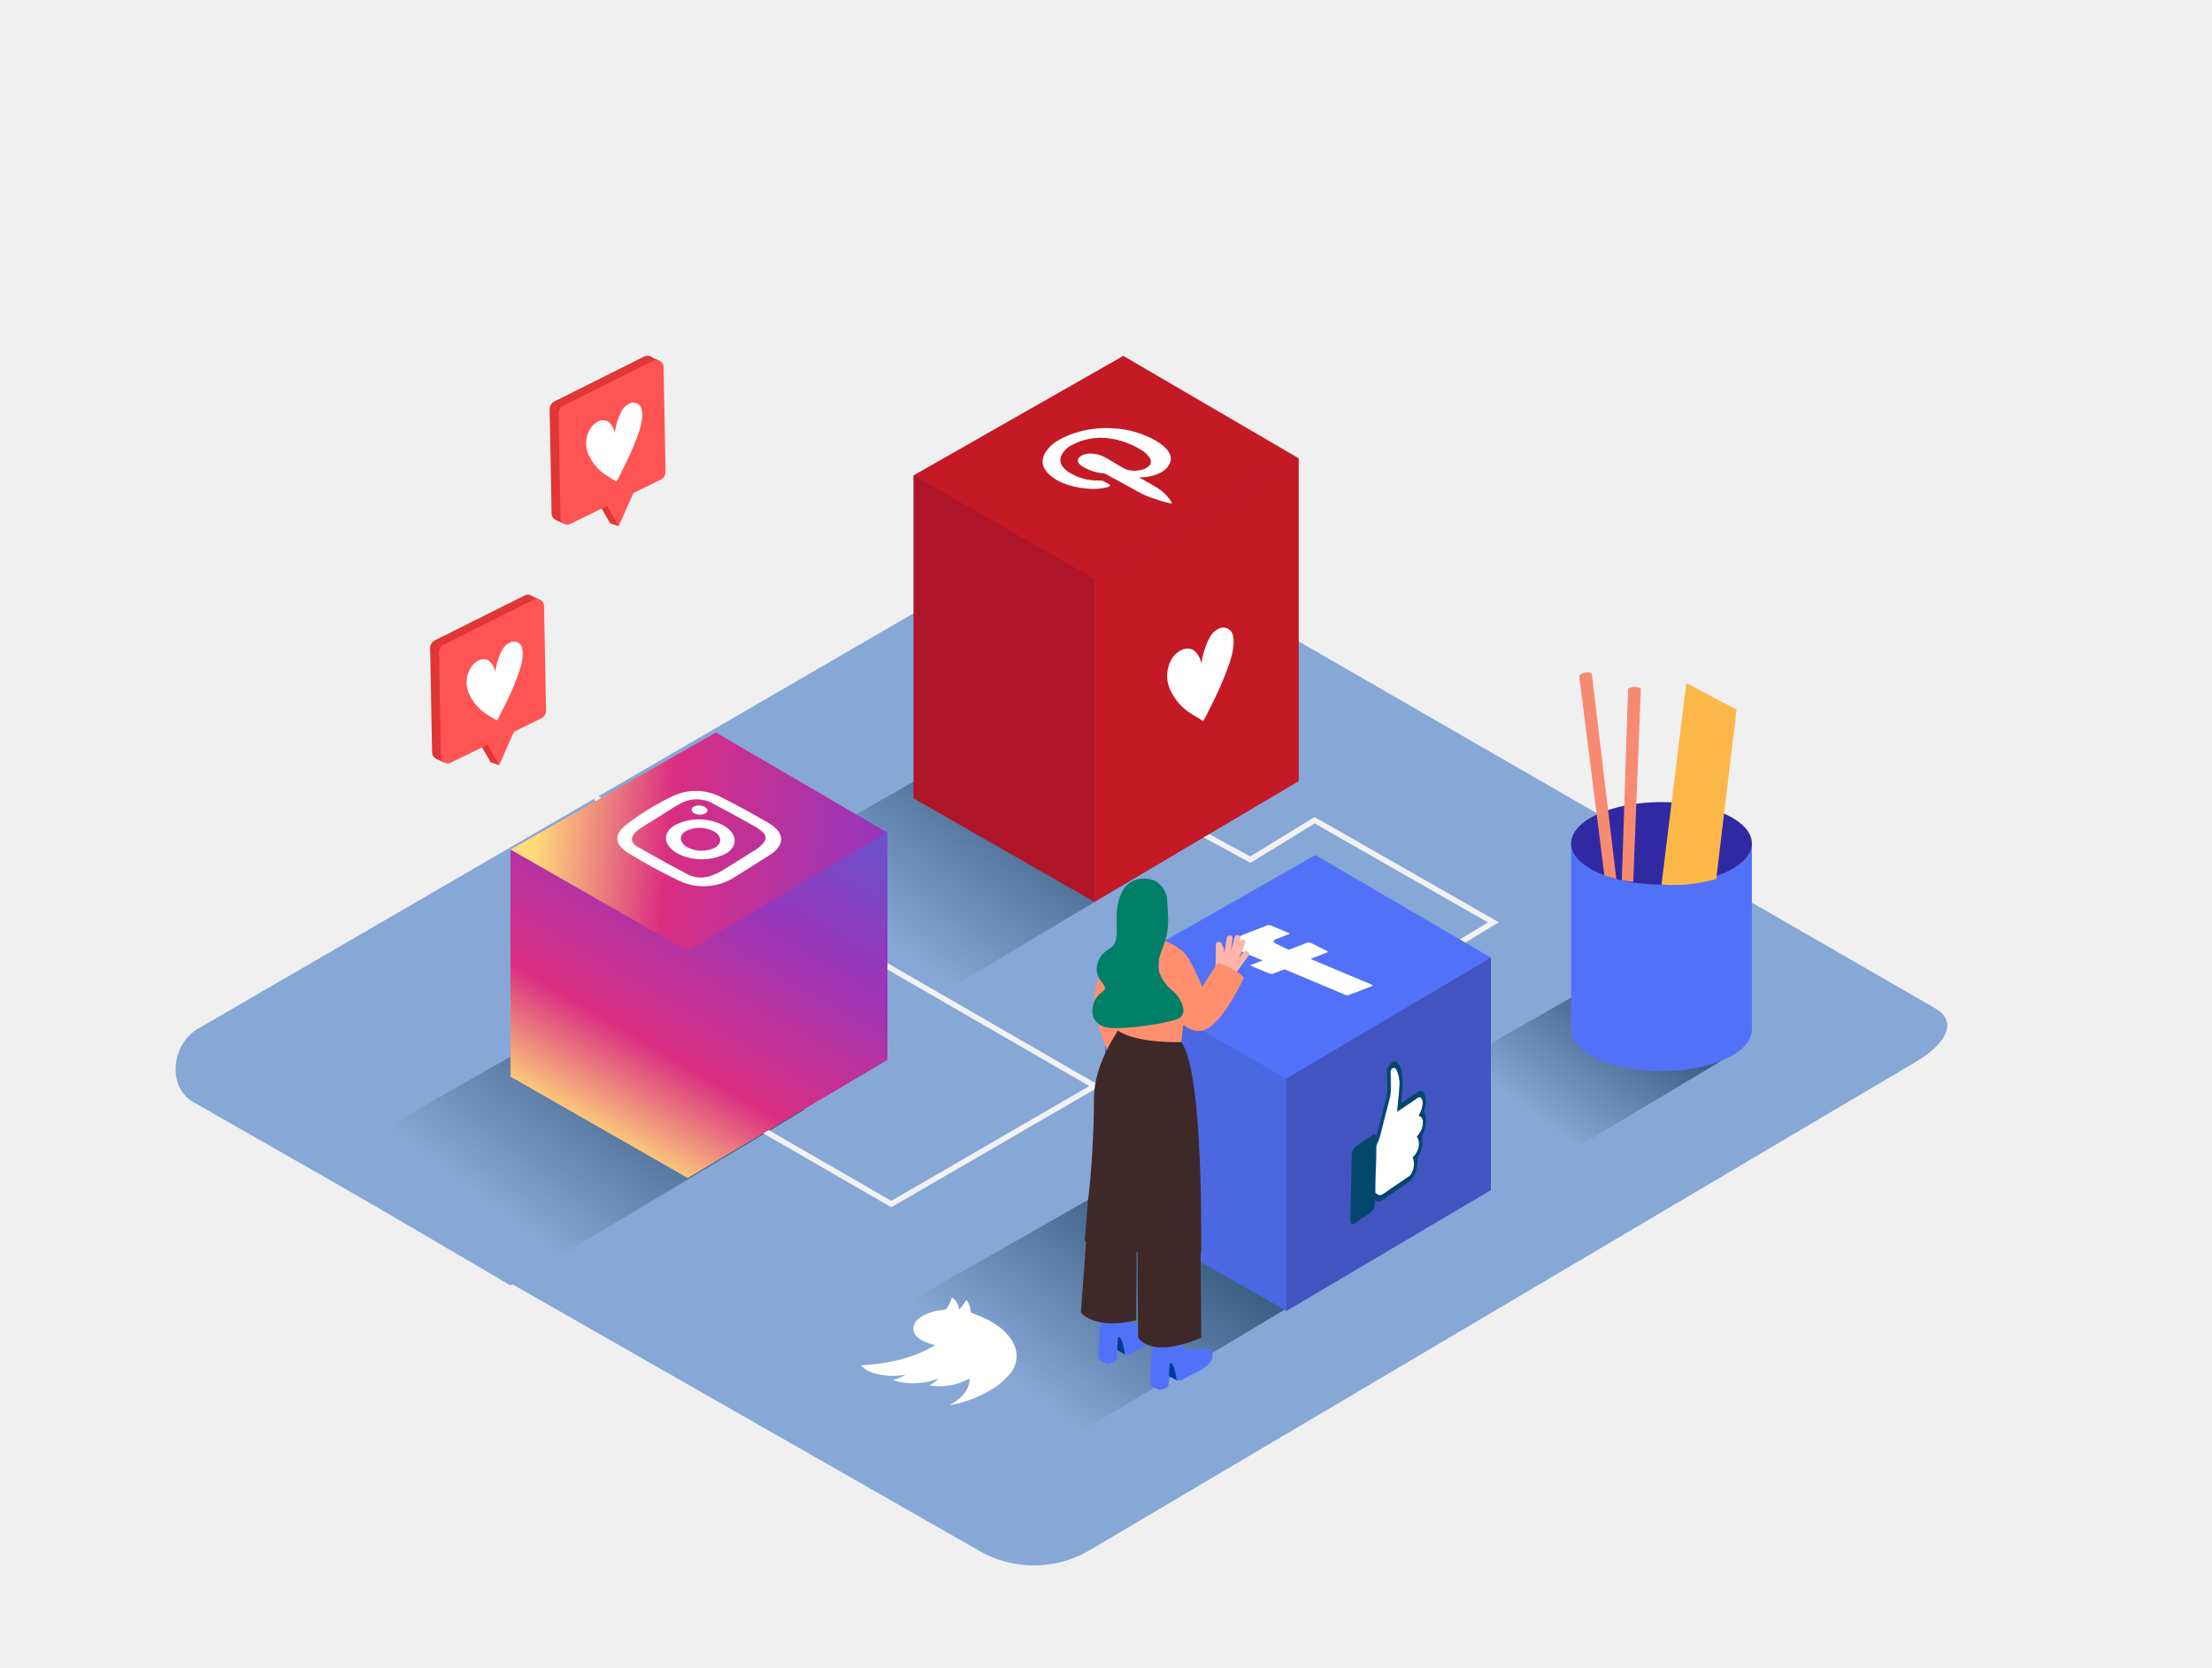
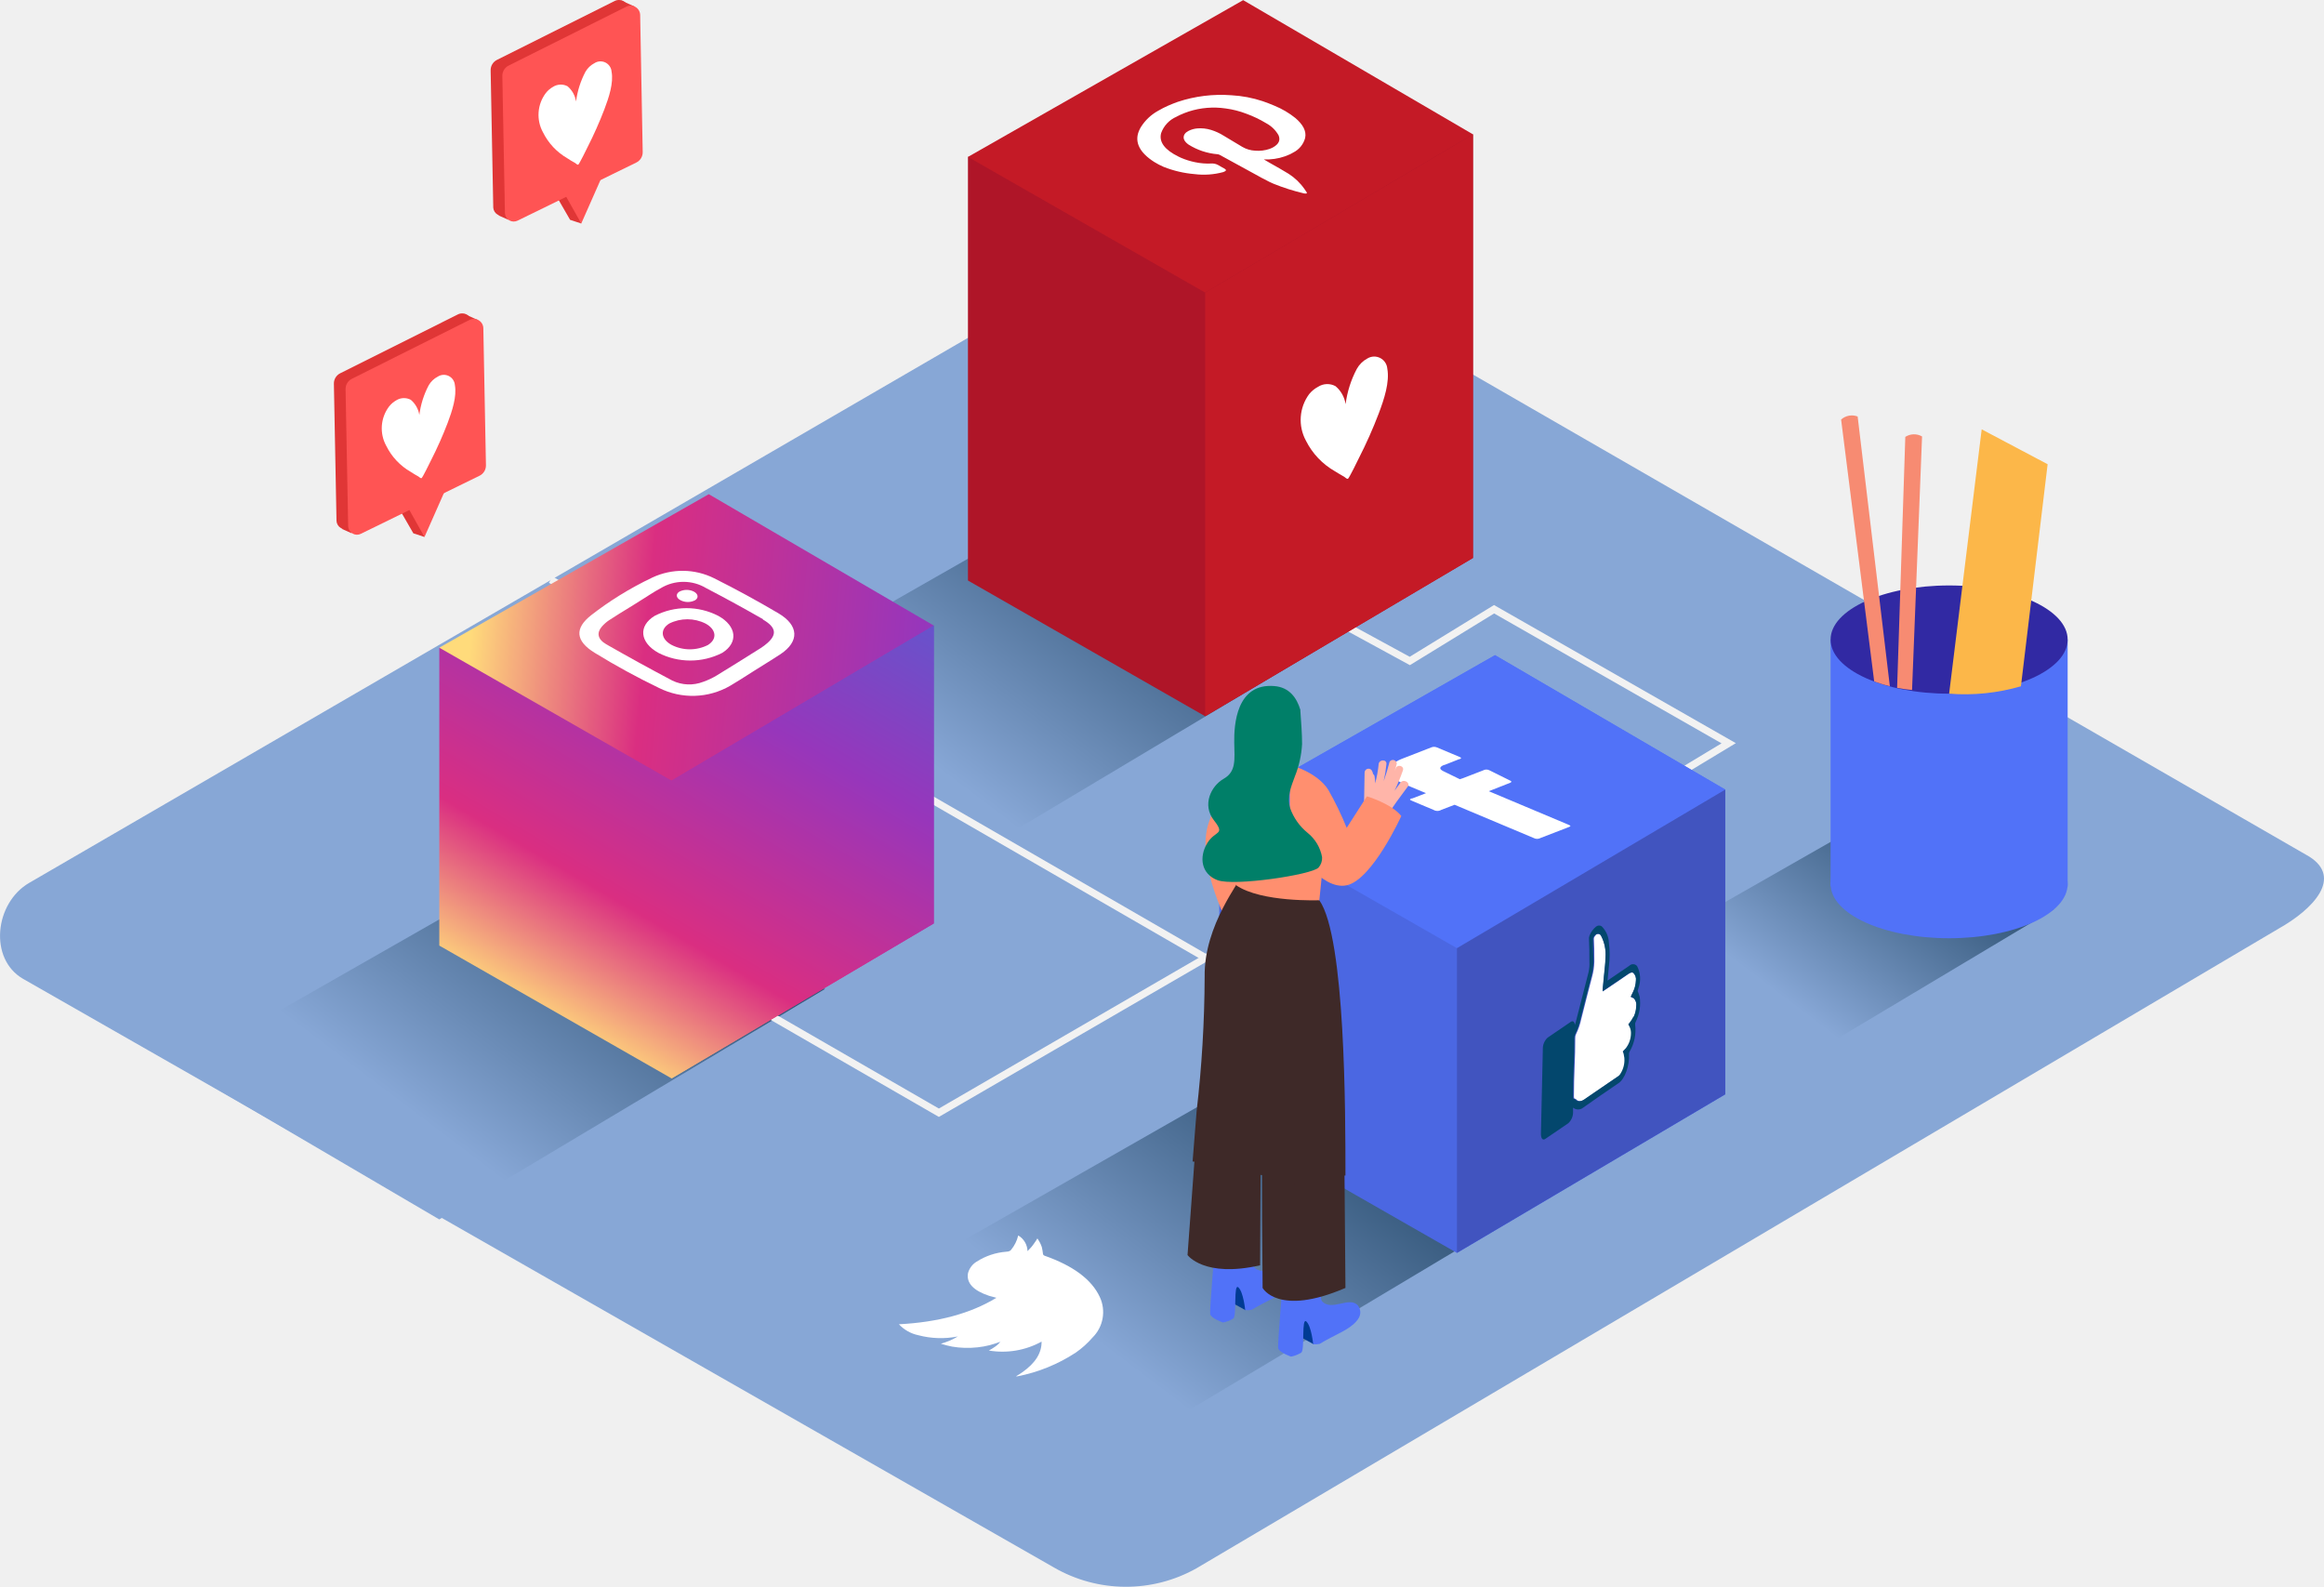
- <svg xmlns="http://www.w3.org/2000/svg" xmlns:xlink="http://www.w3.org/1999/xlink" id="Layer_2" data-name="Layer 2" viewBox="0 0 400 300" width="406" height="306" class="illustration styles_illustrationTablet__1DWOa">
+ <svg xmlns="http://www.w3.org/2000/svg" xmlns:xlink="http://www.w3.org/1999/xlink" id="Layer_2" data-name="Layer 2" class="illustration styles_illustrationTablet__1DWOa" viewBox="31.75 63.59 320.38 218.73">
  <defs>
    <linearGradient id="linear-gradient" x1="295.34" y1="178.88" x2="278.19" y2="201.55" gradientUnits="userSpaceOnUse">
      <stop offset="0" stop-color="#36597c" />
      <stop offset="1" stop-color="#87a7d6" />
    </linearGradient>
    <linearGradient id="linear-gradient-2" x1="210.85" y1="216.58" x2="185.34" y2="250.29" xlink:href="#linear-gradient" />
    <linearGradient id="linear-gradient-3" x1="187.28" y1="136.41" x2="161.77" y2="170.12" xlink:href="#linear-gradient" />
    <linearGradient id="linear-gradient-4" x1="116.41" y1="184.97" x2="90.91" y2="218.68" xlink:href="#linear-gradient" />
    <linearGradient id="linear-gradient-5" x1="106.97" y1="205.08" x2="150.83" y2="130.1" gradientUnits="userSpaceOnUse">
      <stop offset="0" stop-color="#ffdb7b" />
      <stop offset="0.23" stop-color="#da2e81" />
      <stop offset="0.59" stop-color="#9736bb" />
      <stop offset="1" stop-color="#4e62d4" />
    </linearGradient>
    <linearGradient id="linear-gradient-6" x1="96.85" y1="148.7" x2="201.18" y2="158.25" xlink:href="#linear-gradient-5" />
    <linearGradient id="linear-gradient-7" x1="122.89" y1="214.39" x2="166.75" y2="139.42" xlink:href="#linear-gradient-5" />
  </defs>
  <path d="M196.69,279.77,345.9,191.58c4.75-2.67,8.83-7,4.19-9.92L200.35,95.36c-2.25-1.39-5.66-2.3-7.94-1L35.77,185.29c-4.75,2.76-5.6,10.46-.85,13.22L177,279.63A19.84,19.84,0,0,0,196.69,279.77Z" fill="#87a7d6" />
  <polyline points="286.48 178.29 255.1 196.19 279.13 210.29 314.89 188.92" fill="url(#linear-gradient)" />
  <polyline points="197.67 215.69 151 242.32 186.75 263.29 239.92 231.51" fill="url(#linear-gradient-2)" />
  <polyline points="174.1 135.52 127.43 162.15 163.18 183.11 216.35 151.34" fill="url(#linear-gradient-3)" />
  <polyline points="103.23 184.09 56.57 210.72 92.31 231.68 145.49 199.91" fill="url(#linear-gradient-4)" />
  <line x1="107.67" y1="143.49" x2="214.74" y2="205.31" fill="none" stroke="#f2f2f2" stroke-miterlimit="10" />
  <polyline points="137.27 203.18 161.18 216.97 210.34 188.46 261.33 171.31 270.06 166.04 237.72 147.57 226.1 154.7 214.74 148.51" fill="none" stroke="#f2f2f2" stroke-miterlimit="10" />
  <path d="M284.11,151.75v34s32.68,1.82,32.68,0v-34" fill="#5172f8" />
  <ellipse cx="300.45" cy="185.46" rx="16.34" ry="7.46" fill="#5172f8" />
  <ellipse cx="300.45" cy="151.75" rx="16.34" ry="7.46" fill="#3129a3" />
  <path d="M290.26,157.55l.11.06c.63.22,1.26.42,1.91.58L287.84,121a2.23,2.23,0,0,0-2.28.42l4.56,36.1Z" fill="#f78b72" />
  <path d="M295.34,158.7l1.38-34.95a2.23,2.23,0,0,0-2.31.06l-1.13,34.6A18.31,18.31,0,0,0,295.34,158.7Z" fill="#f78b72" />
  <path d="M300.45,159.21l4.49-36.44,9.09,4.81-3.68,30.61A27.8,27.8,0,0,1,300.45,159.21Z" fill="#fcb749" />
  <polyline points="199.84 175.55 199.84 217.55 232.6 236.29 269.59 214.43 269.59 172.43" fill="#5172f8" />
  <polygon points="199.84 175.55 237.85 153.9 269.59 172.43 232.6 194.29 199.84 175.55" fill="#5172f8" />
  <polygon points="232.6 194.29 232.6 236.29 269.59 214.43 269.59 172.43 232.6 194.29" fill="#5172f8" />
  <polyline points="199.84 175.55 199.84 217.55 232.6 236.29 269.59 214.43 269.59 172.43" fill="#2e2e75" opacity="0.17" />
  <polygon points="199.84 175.55 237.85 153.9 269.59 172.43 232.6 194.29 199.84 175.55" fill="#5172f8" />
  <polygon points="232.6 194.29 232.6 236.29 269.59 214.43 269.59 172.43 232.6 194.29" fill="#2e2e75" opacity="0.33" />
  <path d="M224.93,168.22c1.38-.55,2.75-1.07,4.11-1.6a1,1,0,0,1,.81,0l3.1,1.3c.29.12.29.21,0,.32l-.06,0-2,.79-.07,0c-.72.3-.69.61.07.94L233,171l.42-.14,2.77-1.07a.92.92,0,0,1,.93,0l2.82,1.4c.23.11.2.21,0,.3l-2.54,1-.41.16.45.19,10.44,4.39c.42.18.48.22.16.36l-.16.06-3.73,1.44a1,1,0,0,1-1,0l-10.4-4.37-.47-.2-1.83.7a1.06,1.06,0,0,1-1.09,0l-2.93-1.23c-.37-.16-.4-.21-.08-.34l.09,0,1.9-.73-.42-.17c-1.06-.46-2.19-.89-3.18-1.37C222.88,170.38,223,169,224.93,168.22Z" fill="#fff" />
  <polyline points="92.31 152.87 92.31 193.93 124.33 212.24 160.48 190.88 160.48 149.82" fill="url(#linear-gradient-5)" />
  <polygon points="92.31 152.87 129.46 131.71 160.48 149.82 124.33 171.19 92.31 152.87" fill="url(#linear-gradient-6)" />
  <polygon points="124.33 171.19 124.33 212.24 160.48 190.88 160.48 149.82 124.33 171.19" fill="url(#linear-gradient-7)" />
  <g style="isolation: isolate;">
    <path d="M125.41,145.14a2.22,2.22,0,0,1,2,0c.6.32.68.87.16,1.19a2.19,2.19,0,0,1-2,0C124.93,146,124.89,145.46,125.41,145.14Z" fill="#fff" />
    <path d="M122,148.48a9.59,9.59,0,0,1,8.77,0c2.55,1.4,2.79,3.7.55,5.1a9.68,9.68,0,0,1-8.81,0C119.94,152.15,119.71,149.88,122,148.48Zm7.37,4c1.29-.82,1.12-2.14-.36-2.94a5.59,5.59,0,0,0-5,0c-1.3.81-1.16,2.13.31,2.94a5.52,5.52,0,0,0,5.06,0l0,0" fill="#fff" />
    <path d="M130.2,143.3c3.06,1.53,6,3.14,8.85,4.82s2.92,3.89.3,5.64c-.43.28-.86.56-1.31.84L135.8,156l-2,1.27-1.36.83a10.35,10.35,0,0,1-9.86.31,98.93,98.93,0,0,1-8.84-4.83c-2.68-1.64-2.79-3.4-.48-5.2a44.31,44.31,0,0,1,3.84-2.68,45.73,45.73,0,0,1,4.58-2.5A9.78,9.78,0,0,1,130.2,143.3Zm6.75,5.65c-2.55-1.46-5.16-2.89-7.83-4.28a6.07,6.07,0,0,0-6.29,0c-.49.27-1,.56-1.42.84l-2.2,1.39-2.11,1.3-1.38.88a5,5,0,0,0-1,.88c-.74.86-.6,1.74.61,2.44q4.44,2.54,9.1,5a5.34,5.34,0,0,0,4.27.17,10,10,0,0,0,1.8-.84l2.79-1.72,3.35-2.1a7.66,7.66,0,0,0,.9-.68c1.35-1.19,1.21-2.19-.63-3.25" fill="#fff" />
  </g>
  <path d="M174.76,234.3a4.58,4.58,0,0,1,.61,1.18,8.59,8.59,0,0,1,.17,1,.32.32,0,0,0,.21.2q5.93,2.08,7.61,5.68a4.92,4.92,0,0,1-1,5.6,12.38,12.38,0,0,1-2.3,2.07,22.48,22.48,0,0,1-8.07,3.28l-.19,0q.48-.28.89-.57c1.78-1.25,2.67-2.64,2.65-4.22a11.2,11.2,0,0,1-7.27,1.23,8.25,8.25,0,0,0,.83-.51,3.38,3.38,0,0,0,.76-.7c-.48.16-.95.34-1.47.47a11.87,11.87,0,0,1-1.68.3,12.67,12.67,0,0,1-1.79.07,12.07,12.07,0,0,1-1.71-.17,13.61,13.61,0,0,1-1.56-.4,8.89,8.89,0,0,0,2.34-1,12.1,12.1,0,0,1-5.44-.17,5.09,5.09,0,0,1-2.68-1.51c5.41-.28,9.88-1.48,13.44-3.65-.34-.09-.65-.17-1-.27-2.17-.72-3.14-1.76-2.92-3.1a2.65,2.65,0,0,1,1.21-1.62,8.82,8.82,0,0,1,4.06-1.36A1.07,1.07,0,0,0,171,236a.55.55,0,0,0,.12-.11,4.9,4.9,0,0,0,1-2,2.57,2.57,0,0,1,1.28,2.16c.17-.18.35-.36.51-.54a6,6,0,0,0,.45-.6C174.53,234.69,174.64,234.49,174.76,234.3Z" fill="#fff" />
  <polyline points="90.27 137.61 88.73 137.1 86.69 133.56 88.76 133.33" fill="#e03636" />
  <path d="M77.78,116.5l.36,18.91a1.21,1.21,0,0,0,1.75,1l16.35-8a1.57,1.57,0,0,0,.89-1.44l-.36-18.92a1.31,1.31,0,0,0-1.9-1.12l-16.21,8.11A1.57,1.57,0,0,0,77.78,116.5Z" fill="#e03636" />
  <polygon points="97.66 107.72 95.76 106.86 95.76 108.28 97.66 107.72" fill="#e03636" />
  <polygon points="80.23 137.1 78.85 136.48 79.85 135.83 80.23 137.1" fill="#e03636" />
  <path d="M79.39,117.26l.36,18.91a1.21,1.21,0,0,0,1.75,1l16.35-8a1.57,1.57,0,0,0,.89-1.44l-.36-18.92a1.31,1.31,0,0,0-1.9-1.12l-16.21,8.11A1.57,1.57,0,0,0,79.39,117.26Z" fill="#ff5454" />
  <polyline points="93.62 130.03 90.27 137.61 87.29 132.3" fill="#ff5454" />
  <path d="M92.11,115.5a1.53,1.53,0,0,1,2.35,1.17c.28,1.56-.37,3.55-1,5.22a53.16,53.16,0,0,1-2.31,5.19c-.08.16-1.14,2.34-1.28,2.41s-.32-.16-.44-.22c-.37-.2-.73-.42-1.08-.65A8.41,8.41,0,0,1,85,125.05a5,5,0,0,1,.38-5.42,3.4,3.4,0,0,1,1-.86,2,2,0,0,1,2-.07,3.44,3.44,0,0,1,1.18,2.09,12,12,0,0,1,1.29-4.09A3.08,3.08,0,0,1,92.11,115.5Z" fill="#fff" />
  <polyline points="111.88 94.4 110.34 93.89 108.3 90.35 110.37 90.13" fill="#e03636" />
  <path d="M99.39,73.3l.36,18.91a1.21,1.21,0,0,0,1.75,1l16.35-8a1.57,1.57,0,0,0,.89-1.44l-.36-18.92a1.31,1.31,0,0,0-1.9-1.12l-16.21,8.11A1.57,1.57,0,0,0,99.39,73.3Z" fill="#e03636" />
  <polygon points="119.27 64.51 117.37 63.65 117.37 65.08 119.27 64.51" fill="#e03636" />
  <polygon points="101.84 93.89 100.46 93.28 101.47 92.62 101.84 93.89" fill="#e03636" />
  <path d="M101,74.06,101.36,93a1.21,1.21,0,0,0,1.75,1l16.35-8a1.57,1.57,0,0,0,.89-1.44L120,65.63a1.31,1.31,0,0,0-1.9-1.12l-16.21,8.11A1.57,1.57,0,0,0,101,74.06Z" fill="#ff5454" />
  <polyline points="115.23 86.82 111.88 94.4 108.9 89.1" fill="#ff5454" />
  <path d="M113.71,72.29a1.53,1.53,0,0,1,2.35,1.18c.29,1.55-.36,3.53-1,5.21a54.15,54.15,0,0,1-2.31,5.19c-.08.16-1.14,2.34-1.28,2.41s-.32-.17-.44-.23c-.37-.2-.73-.41-1.08-.65a8.43,8.43,0,0,1-3.34-3.56,5,5,0,0,1,.38-5.42,3.38,3.38,0,0,1,1-.86,2,2,0,0,1,2-.08,3.4,3.4,0,0,1,1.17,2.1,12.07,12.07,0,0,1,1.3-4.1A3.07,3.07,0,0,1,113.71,72.29Z" fill="#fff" />
  <path d="M251.79,192.42l.1-.05a.45.45,0,0,1,.6.23,5.54,5.54,0,0,1,.61,3q0,.53-.07,1.12c-.12,1.1-.22,2.2-.32,3.29,0,0,0,.05,0,.08s0,.1,0,.17l.17-.12,1.7-1.15,1.7-1.16c.23-.15.45-.25.64-.13a1.23,1.23,0,0,1,.37,1.08,3.89,3.89,0,0,1-.35,1.47l-.36.76a3.11,3.11,0,0,1,.42.2,1.29,1.29,0,0,1,.34,1.09,3.8,3.8,0,0,1-.33,1.42,3.91,3.91,0,0,1-.38.63c-.09.14-.19.24-.3.39l.22.44a2,2,0,0,1,.15.86,3.41,3.41,0,0,1-.71,2c-.13.15-.27.28-.42.43.06.19.11.35.16.53a2.36,2.36,0,0,1,.08.74,3.52,3.52,0,0,1-.68,2l0,0a1.22,1.22,0,0,1-.19.16l-4.71,3.23c-.46.31-.86.35-1.19,0a.29.29,0,0,0-.16-.09c-.13,0-.16-.14-.15-.4q0-2,.09-4t.09-4a1.1,1.1,0,0,1,.12-.52,9,9,0,0,0,.71-2.07c.49-2,1-3.91,1.5-5.85a8.41,8.41,0,0,0,.3-2q0-.22,0-.43c0-.91,0-1.84-.06-2.75a.52.52,0,0,1,.09-.32,1.51,1.51,0,0,1,.15-.19Z" fill="#fff" />
  <path d="M257.24,204.45a.58.58,0,0,0-.07.39,5.93,5.93,0,0,1-.77,3.71.52.52,0,0,0-.08.35c.1,1.55-.58,3.45-1.45,4l-2.44,1.67L250,216.27a1.08,1.08,0,0,1-1.28.08l-.11-.08c0,.2,0,.36,0,.52a2.08,2.08,0,0,1-.66,1.63l-3.17,2.16c-.37.25-.62-.07-.6-.78l.26-11.55a2.09,2.09,0,0,1,.65-1.62l3.18-2.17c.28-.19.49-.11.58.34l0,.11,0,0q.07-.22.13-.43l1.76-6.86a5.28,5.28,0,0,0,.12-1.53c0-1.08,0-2.15-.06-3.23l.06-.27a3,3,0,0,1,.91-1.27.66.66,0,0,1,.78-.05,3.4,3.4,0,0,1,1,2.3,12.24,12.24,0,0,1,0,3.19c-.07.64-.12,1.28-.19,2l.17-.12,2.85-1.94a.71.71,0,0,1,1.06.07,3.78,3.78,0,0,1,.19,3l-.12.41a6,6,0,0,1,.28.81A5.77,5.77,0,0,1,257.24,204.45Zm-.26-.75a3.83,3.83,0,0,0,.33-1.43,1.29,1.29,0,0,0-.34-1.09,3.1,3.1,0,0,0-.42-.2l.36-.76a3.85,3.85,0,0,0,.35-1.47,1.23,1.23,0,0,0-.37-1.08c-.19-.11-.41,0-.64.13l-1.7,1.16-1.7,1.15-.17.12c0-.07,0-.12,0-.17s0-.05,0-.08c.11-1.09.2-2.19.32-3.29q.06-.59.07-1.12a5.54,5.54,0,0,0-.61-3,.45.45,0,0,0-.6-.23l-.1.05-.16.14a1.51,1.51,0,0,0-.15.19.47.47,0,0,0-.09.27c0,1,0,1.89.06,2.8q0,.22,0,.43a8.41,8.41,0,0,1-.3,2c-.51,1.94-1,3.9-1.5,5.85a9,9,0,0,1-.71,2.07,1.1,1.1,0,0,0-.12.52q0,2-.09,4t-.09,4c0,.27,0,.4.15.41a.33.33,0,0,1,.16.09c.34.32.74.28,1.19,0l1.57-1.08,3.14-2.14a1.19,1.19,0,0,0,.19-.16l0,0a3.5,3.5,0,0,0,.68-2,2.36,2.36,0,0,0-.08-.74c0-.18-.1-.34-.15-.52l.42-.44a3.41,3.41,0,0,0,.71-2,2,2,0,0,0-.15-.86l-.22-.44c.11-.14.21-.25.3-.39a4.2,4.2,0,0,0,.38-.62" fill="#03476d" />
  <polyline points="165.19 85.22 165.19 143.61 197.89 162.32 234.81 140.5 234.81 82.11" fill="#af1528" />
  <polygon points="165.19 85.22 203.13 63.61 234.81 82.11 197.89 103.92 165.19 85.22" fill="#c41a26" />
  <polygon points="197.89 103.92 197.89 162.32 234.81 140.5 234.81 82.11 197.89 103.92" fill="#c41a26" />
  <path d="M211.56,83a2.29,2.29,0,0,0,.11-.36A2.29,2.29,0,0,1,211.56,83Z" fill="#cc2127" />
  <path d="M211.56,83a3.27,3.27,0,0,1-1.36,1.5A3.27,3.27,0,0,0,211.56,83Z" fill="#cc2127" />
  <path d="M189.15,81a6.52,6.52,0,0,1,2.35-2.22A6.53,6.53,0,0,0,189.15,81Z" fill="#cc2127" />
  <g style="isolation: isolate;">
    <path d="M192.1,78.48l.23-.11.47-.22q.61-.27,1.31-.52a18.9,18.9,0,0,1,7.4-.91,16.56,16.56,0,0,1,4.32.82c.57.2,1.12.41,1.63.63a11.64,11.64,0,0,1,2.87,1.69c1,.86,1.56,1.77,1.34,2.76a3.14,3.14,0,0,1-1.65,2l-.31.17-.16.08a7.63,7.63,0,0,1-2.82.69c-.25,0-.5,0-.76,0l1,.58c.82.47,1.67.93,2.43,1.41a7.71,7.71,0,0,1,2.19,2.11c.11.15.2.3.31.46a.14.14,0,0,1,0,.07.07.07,0,0,1,0,.06.79.79,0,0,1-.38,0,28.2,28.2,0,0,1-4.22-1.34l-.53-.24c-.75-.36-1.42-.75-2.12-1.13l-4.77-2.61a1,1,0,0,0-.28-.08,8.87,8.87,0,0,1-4-1.33c-.53-.38-.79-.8-.63-1.26a1,1,0,0,1,.36-.46,1.94,1.94,0,0,1,.29-.18,3.3,3.3,0,0,1,1.19-.33,5,5,0,0,1,1.9.21,7.33,7.33,0,0,1,1.74.8L203,83.83a3.86,3.86,0,0,0,1.79.53,4.84,4.84,0,0,0,2-.25l.37-.16c.95-.5,1.11-1.08.85-1.71a4.25,4.25,0,0,0-1.7-1.66,15.56,15.56,0,0,0-2.76-1.32,12.51,12.51,0,0,0-2.83-.72,11.28,11.28,0,0,0-5.09.42,12.27,12.27,0,0,0-1.22.48l-.36.18-.11.06a3.87,3.87,0,0,0-2.12,2.26c-.33,1.24.53,2.32,2.38,3.23l.38.18a10,10,0,0,0,1.93.6,8.78,8.78,0,0,0,2.19.18,1.72,1.72,0,0,1,1,.22c.27.17.57.32.85.48s.26.29,0,.41l-.2.08a10.2,10.2,0,0,1-3.92.27,14.92,14.92,0,0,1-4.27-1,9.52,9.52,0,0,1-1.3-.68c-2-1.28-2.74-2.72-2.1-4.27l.13-.28.08-.15.07-.12a6.53,6.53,0,0,1,2.35-2.22Z" fill="#fff" />
    <path d="M192,81.5l.12-.23h0Z" fill="#cc2127" />
    <path d="M192.13,81.27h0l0,0Z" fill="#cc2127" />
    <path d="M192.15,81.23l.18-.26Z" fill="#cc2127" />
    <path d="M192.33,81a3.83,3.83,0,0,1,.55-.57h0A3.84,3.84,0,0,0,192.33,81Z" fill="#cc2127" />
    <path d="M192.87,80.41h0a5.7,5.7,0,0,1,.81-.57A5.71,5.71,0,0,0,192.87,80.41Z" fill="#cc2127" />
  </g>
  <path d="M220.26,113A1.81,1.81,0,0,1,223,114.4c.34,1.85-.43,4.2-1.18,6.18a62,62,0,0,1-2.73,6.14c-.09.19-1.35,2.78-1.51,2.86s-.39-.2-.52-.27c-.43-.24-.86-.5-1.28-.76a10,10,0,0,1-4-4.22,6,6,0,0,1,.45-6.42,4,4,0,0,1,1.22-1,2.36,2.36,0,0,1,2.41-.09,4,4,0,0,1,1.39,2.48,14.25,14.25,0,0,1,1.54-4.85A3.63,3.63,0,0,1,220.26,113Z" fill="#fff" />
  <path d="M204.36,168.17a20.36,20.36,0,0,0-5.93,8.69c-2.08,5.75,3.12,15.15,3.12,15.15l8.1-6.4" fill="#ff8f6f" />
  <path d="M203.46,244.19l-2.2-1.21.55-3.14s3.27.31,3.56,1.47" fill="#003b94" />
  <path d="M204.29,244.14c.49-.3,1-.57,1.52-.85,1.27-.69,3.1-1.41,3.88-2.72a1.52,1.52,0,0,0-.1-1.71c-1.16-1.39-3.67.9-5-.65-.26-.31-.37-5.14-.37-5.14l-4.9,1.32s-.83,9.72-.74,10.32,1.78,1.18,1.78,1.18a4.34,4.34,0,0,0,1.41-.55c.51-.37,0-4.93.7-4.29s.94,3.13.94,3.13A3.37,3.37,0,0,0,204.29,244.14Z" fill="#5172f8" />
  <path d="M212.84,248.88l-2.2-1.21.55-3.14s3.27.31,3.56,1.47" fill="#003b94" />
  <path d="M213.66,248.84c.49-.3,1-.57,1.52-.85,1.27-.69,3.1-1.41,3.88-2.72a1.52,1.52,0,0,0-.1-1.71c-1.16-1.39-3.67.9-5-.65-.26-.31-.37-5.14-.37-5.14l-4.9,1.32s-.83,9.72-.74,10.32,1.78,1.18,1.78,1.18a4.34,4.34,0,0,0,1.41-.55c.51-.37,0-4.93.7-4.29s.94,3.13.94,3.13A3.37,3.37,0,0,0,213.66,248.84Z" fill="#5172f8" />
  <path d="M196.88,217.29l-1.42,19.3s2.29,3.17,10,1.41h0l.07-13" fill="#3e2928" />
  <path d="M205.81,221.12c-.17,1.66,0,20,0,20s2.13,4,11.42,0l-.13-15.57" fill="#3e2928" />
  <path d="M196.16,223.67c.63.43.85-1.81,1.51-1.43a37.62,37.62,0,0,0,7.61,3.36l.06,0a.52.52,0,0,1,.7.26,40.22,40.22,0,0,0,5,1.13c2.17.35,4-1.26,6.19-1.37,0-8.52,0-32.8-3.59-37.92l-10.73-3.59c0,.89-5.21,6.87-5.09,14.15a165.47,165.47,0,0,1-1.11,18.53C196.69,217.23,196.18,223.2,196.16,223.67Z" fill="#3e2928" />
  <path d="M214.63,177.9l-1,9.78s-8,.32-11.46-2.06v-8.29" fill="#ff8f6f" />
  <path d="M224.82,171.46l-.82,1.12a26.83,26.83,0,0,0,1.15-2.79c.23-.65-.81-.91-1-.26l-.12.33q.15-.52.28-1a.54.54,0,0,0-1-.26,27.87,27.87,0,0,1-.81,2.67,19,19,0,0,0,.38-2.36c.07-.68-1-.66-1.07,0a17,17,0,0,1-.48,2.67q0-.46-.08-.92a.54.54,0,0,0-.22-.39c0-.12-.06-.24-.11-.36a.54.54,0,0,0-1.05.16l-.07,4a4.81,4.81,0,0,1-.75,1.15,18.69,18.69,0,0,1,1.49,1.17,15.4,15.4,0,0,1,1.22,1.17q.52-.64,1-1.31a.58.58,0,0,0,.1-.11q1.44-2.12,3-4.18C226.16,171.44,225.22,170.92,224.82,171.46Z" fill="#ffb5a9" />
  <path d="M209.55,169s3.78,1,5.32,3.47a43.26,43.26,0,0,1,2.53,5.23l2.79-4.34s3.39,1,4.74,2.71c0,0-4,8.8-7.53,9.55s-7.22-5.21-7.22-5.21-.77,2.47-.62-.17" fill="#ff8f6f" />
  <path d="M212,178.38a7.67,7.67,0,0,1-2.4-3.41c-.45-1.55.12-2.9.65-4.34a14,14,0,0,0,1-4.47c0-1.51-.13-3-.23-4.51a.43.43,0,0,1,0-.19c-.5-1.7-1.54-3.13-3.58-3.3-5.28-.45-5.58,5.4-5.54,7.78s.29,4-1.46,5-3,3.6-1.35,5.71.17,1.34-.94,3.21-.83,4.21,1.46,5.06,12.92-.74,13.9-1.73a2,2,0,0,0,.5-1.44A5.57,5.57,0,0,0,212,178.38Z" fill="#007f68" />
</svg>
